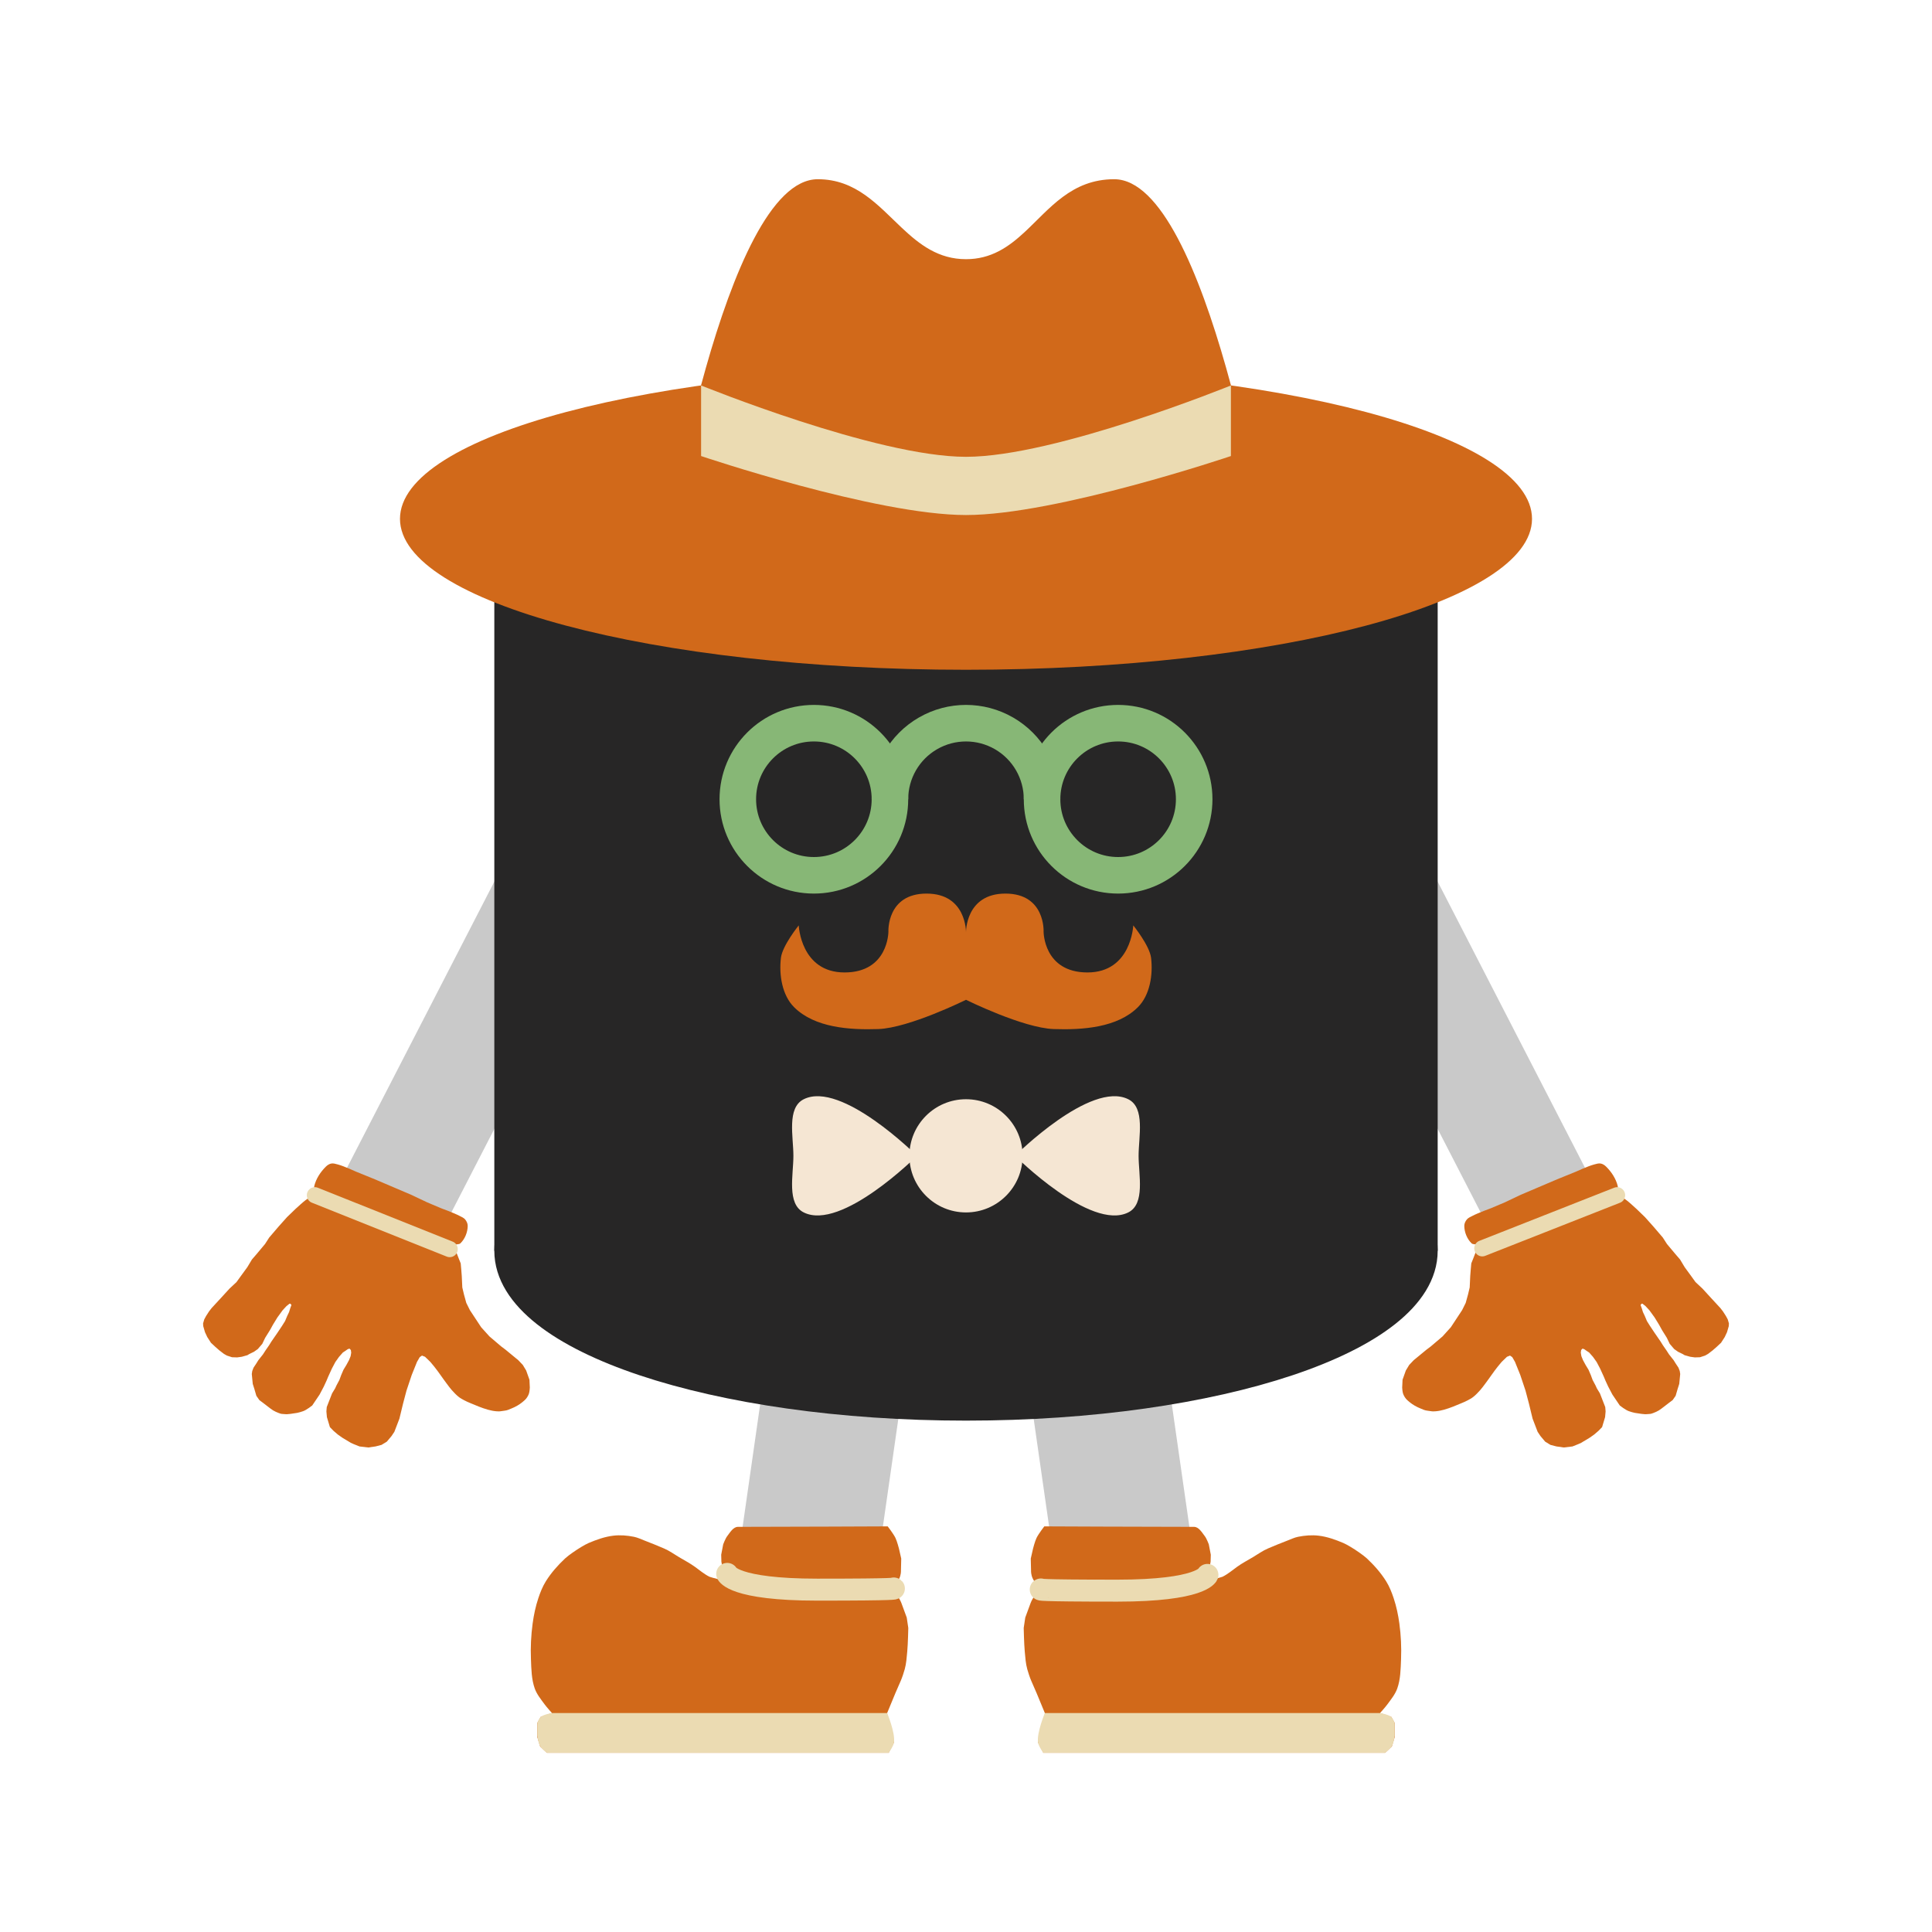
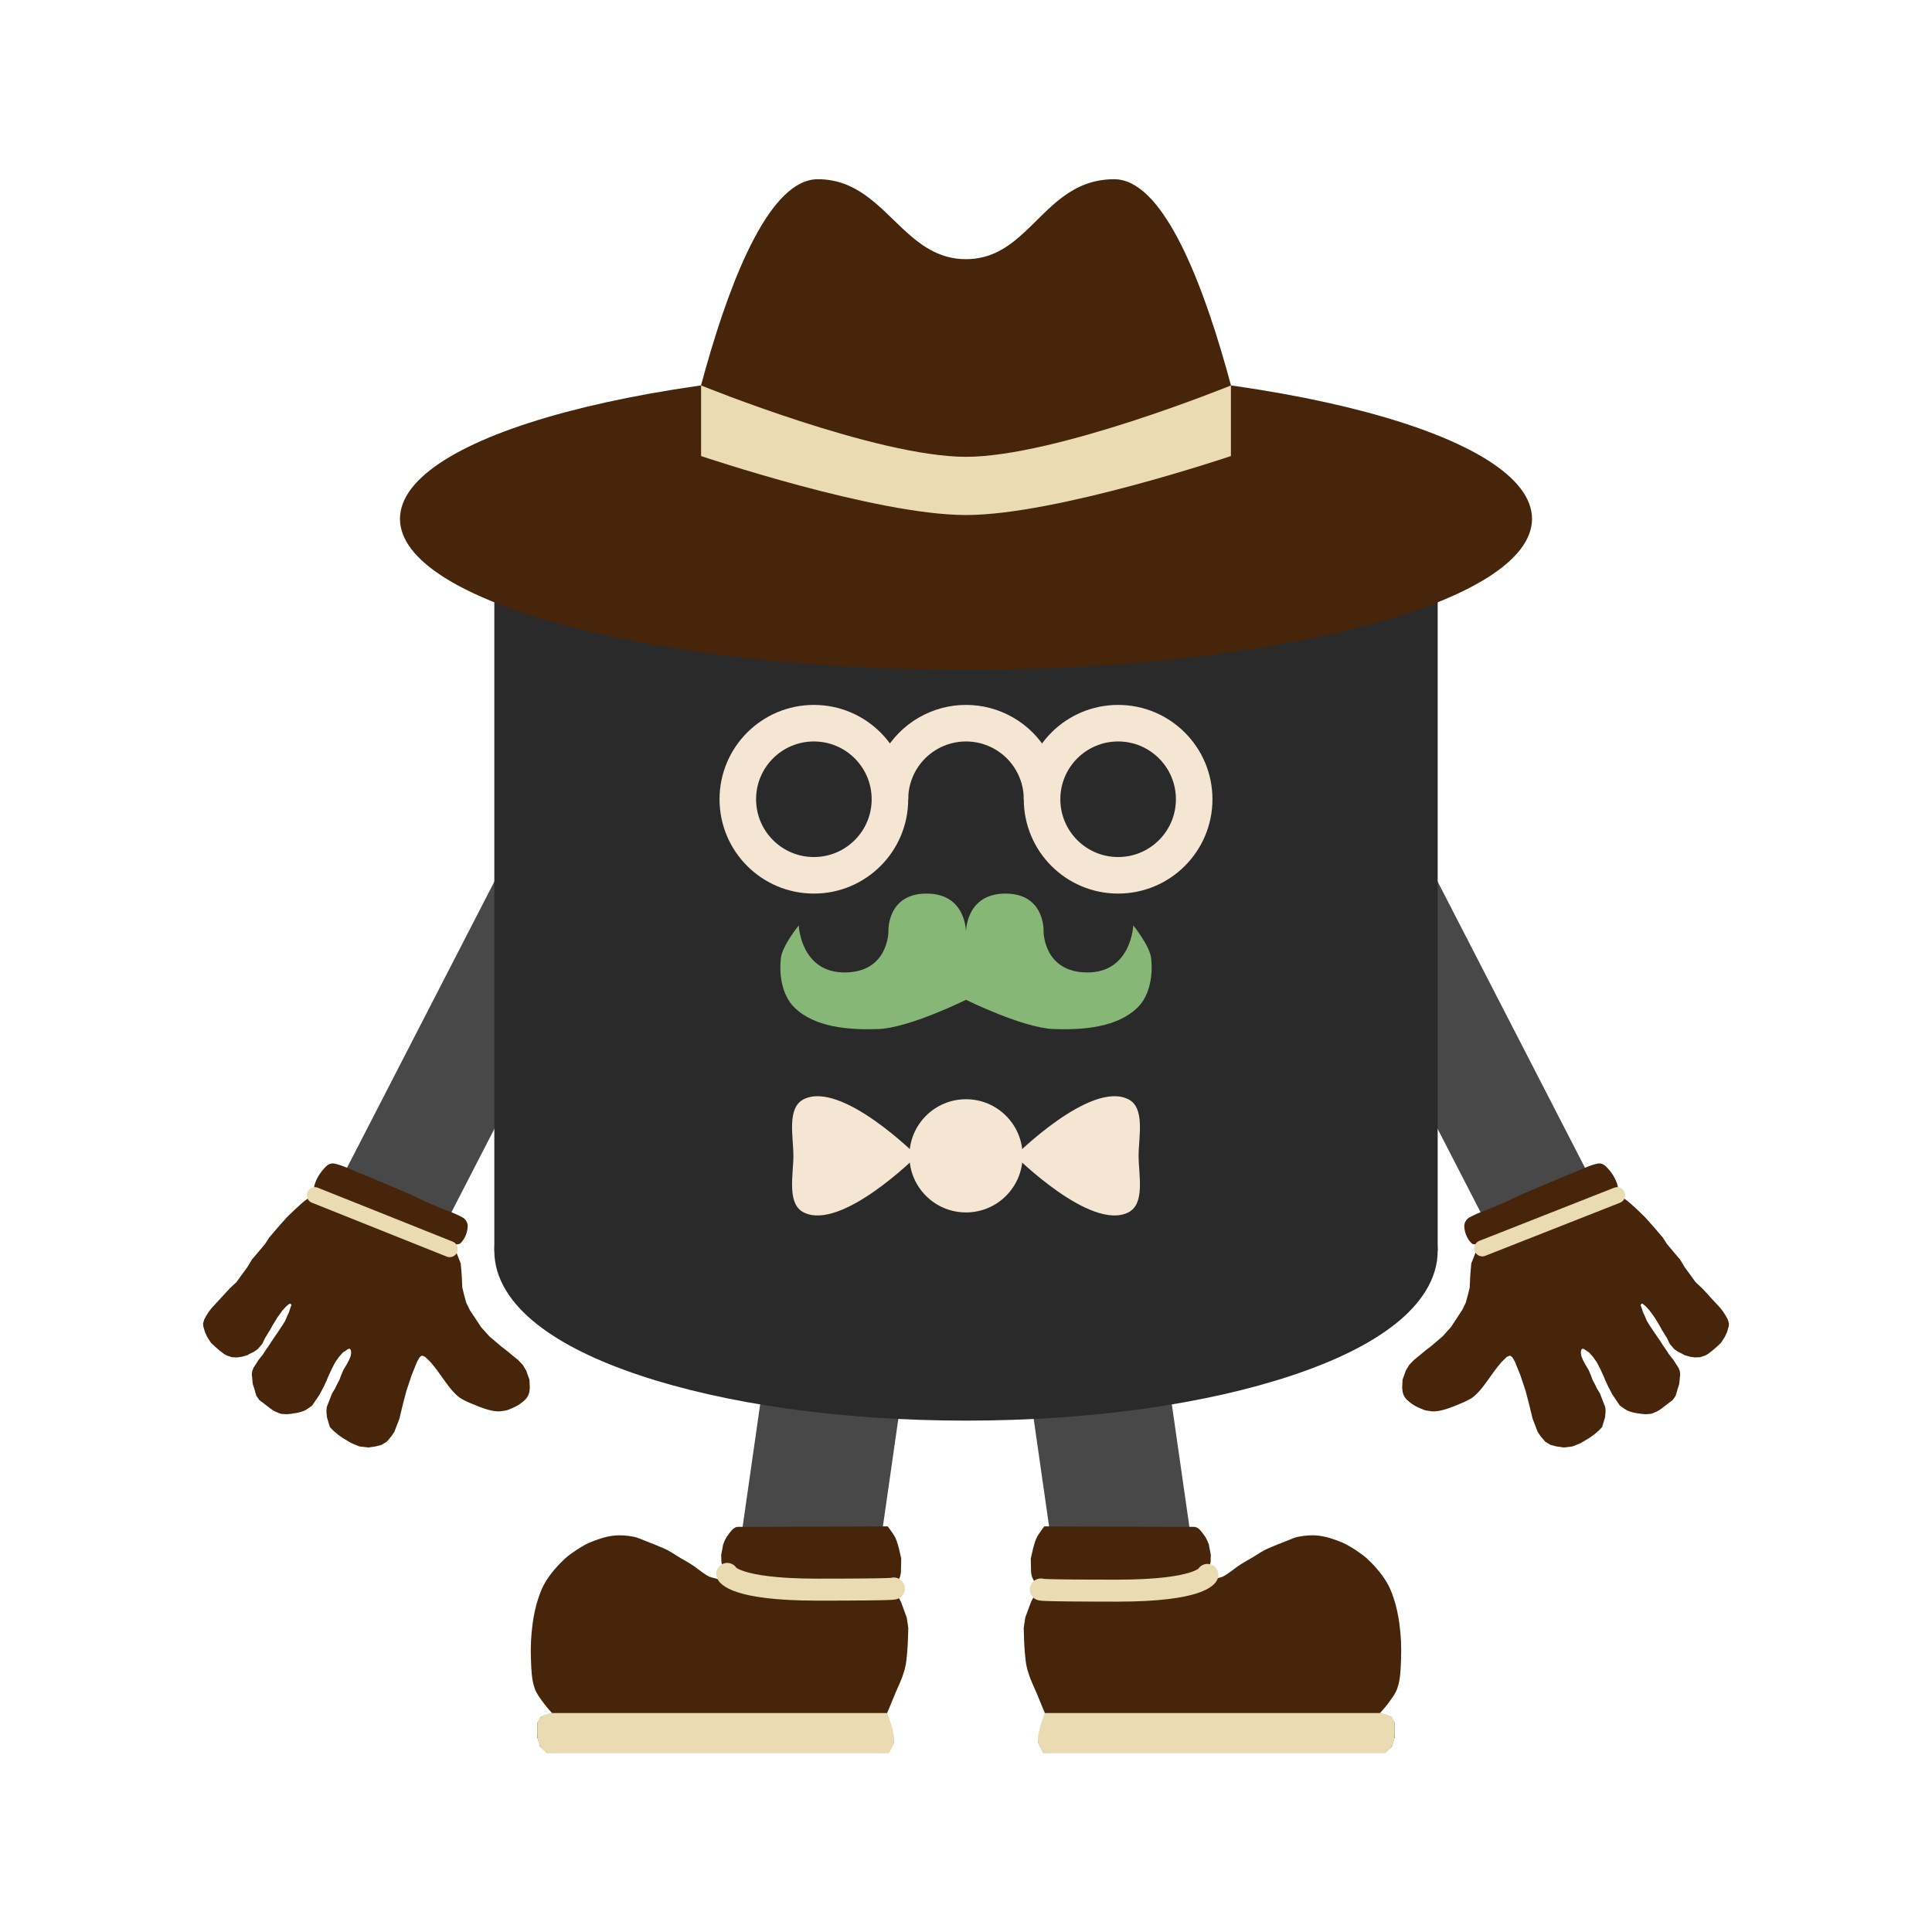
<svg xmlns="http://www.w3.org/2000/svg" width="512" height="512" viewBox="0 0 512 512" version="1.1" id="svg1" xml:space="preserve">
  <defs id="defs1" />
  <g id="layer1">
    <g id="g25" transform="translate(2.2e-6,-2.213072)">
      <g id="g9-8" transform="matrix(-1,0,0,1,509.4843,-0.2264765)">
-         <path style="fill:none;fill-opacity:1;stroke:#c9c9c9;stroke-width:30;stroke-dasharray:none;stroke-opacity:1" d="m 88.19,347.117 17.321,-33.643 8.815,-17.121 29.879,-58.033" id="path6-9" transform="translate(2.2e-6)" />
-         <path style="fill:#d1691a;stroke:none;stroke-width:4.822;stroke-dasharray:none;fill-opacity:1" d="m 80.929,319.185 c -0.373,0.638 -1.377,0.581 -2.004,0.978 -0.616,0.39 -1.704,1.366 -1.704,1.366 l -1.484,1.343 -2.19,2.12 -2.218,2.482 -2.499,2.918 -1.112,1.726 -2.183,2.61 -1.282,1.487 -1.229,2.044 -1.754,2.402 -1.115,1.547 -1.854,1.735 -2.284,2.494 -2.437,2.639 -0.694,0.894 -0.788,1.223 -0.484,0.9 -0.312,1.065 0.039,0.714 0.468,1.614 0.599,1.281 0.983,1.525 1.143,1.066 1.063,0.932 1.232,0.945 0.793,0.447 1.349,0.441 1.366,0.043 1.222,-0.169 1.499,-0.422 0.449,-0.278 1.277,-0.624 1.023,-0.72 1.184,-1.381 0.76,-1.59 1.273,-2.044 0.801,-1.449 1.181,-1.924 1.383,-1.904 1.015,-1.091 0.773,-0.618 0.234,-0.04 0.311,0.357 -0.33,0.899 -0.305,0.99 -0.477,0.998 -0.581,1.385 -0.794,1.264 -1.223,1.833 -1.614,2.342 -0.618,0.991 -0.926,1.339 -0.68,1.054 -1.22,1.537 -0.519,0.837 -0.764,1.153 -0.338,0.88 -0.12,0.8 0.252,2.609 0.42,1.317 0.538,1.844 0.8,1.146 0.998,0.744 c 0,0 0.872,0.689 1.301,1.001 0.444,0.323 0.858,0.69 1.33,0.97 0.454,0.27 0.937,0.497 1.435,0.679 0.328,0.12 0.664,0.261 1.013,0.267 0.333,0.006 0.786,0.087 1.179,0.076 0.614,-0.017 1.435,-0.154 1.829,-0.22 0.394,-0.066 0.609,-0.072 0.908,-0.136 0.545,-0.117 0.917,-0.216 1.608,-0.454 0.886,-0.306 2.4,-1.503 2.4,-1.503 l 1.968,-2.916 1.101,-2.096 0.711,-1.537 0.432,-1.035 0.989,-2.173 0.929,-1.761 0.969,-1.366 1.033,-1.168 0.608,-0.395 0.673,-0.474 0.468,-0.155 0.36,0.377 0.094,0.698 -0.157,0.928 -0.197,0.488 -0.229,0.561 -0.693,1.281 -0.771,1.265 -0.614,1.431 -0.472,1.28 -0.768,1.443 -0.364,0.792 -0.803,1.315 -0.872,2.242 -0.542,1.389 -0.093,1.147 0.135,1.525 0.794,2.647 0.956,0.981 1.155,0.991 1.152,0.813 2.29,1.376 0.635,0.292 1.659,0.666 2.295,0.274 1.943,-0.276 1.587,-0.408 1.403,-0.853 1.238,-1.465 0.767,-1.145 1.339,-3.492 0.956,-3.947 0.919,-3.479 1.395,-4.171 1.397,-3.46 0.723,-1.251 0.596,-0.408 0.811,0.323 1.293,1.249 c 0,0 0.256,0.25 1.132,1.34 1.169,1.455 2.183,3.026 3.31,4.513 0.443,0.585 0.867,1.187 1.357,1.734 0.587,0.654 1.194,1.304 1.891,1.842 0.443,0.342 0.943,0.605 1.438,0.868 0.478,0.254 0.974,0.473 1.474,0.682 1.564,0.655 3.129,1.333 4.763,1.79 0.728,0.203 1.476,0.357 2.231,0.419 0.426,0.035 0.863,0.052 1.283,-0.028 0.634,-0.121 1.262,-0.115 1.86,-0.357 0.431,-0.174 1.239,-0.501 1.656,-0.704 1.071,-0.523 1.844,-1.062 2.723,-1.862 0.488,-0.445 0.854,-1.034 1.091,-1.648 0.205,-0.53 0.261,-1.683 0.261,-1.683 l -0.099,-2.082 -0.868,-2.44 -0.898,-1.483 -1.193,-1.253 -3.363,-2.769 -1.187,-0.897 -3.095,-2.636 -2.196,-2.434 -2.972,-4.51 -0.962,-1.929 -0.623,-2.261 -0.436,-1.841 -0.141,-3.007 -0.128,-1.641 -0.153,-1.732 c 0,0 -0.816,-2 -1.19,-3.013 -0.204,-0.552 -0.828,-1.137 -0.575,-1.669 0.256,-0.539 1.256,-0.218 1.688,-0.633 1.206,-1.158 1.914,-2.947 1.932,-4.612 0.007,-0.608 -0.281,-1.229 -0.669,-1.701 -0.376,-0.457 -0.971,-0.687 -1.498,-0.962 -1.558,-0.814 -4.878,-2.016 -4.878,-2.016 l -3.698,-1.564 -4.236,-2.007 -9.647,-4.11 -4.989,-2.026 c 0,0 -3.156,-1.466 -4.832,-1.905 -0.563,-0.147 -1.159,-0.349 -1.73,-0.237 -0.531,0.104 -1.019,0.431 -1.403,0.808 -1.43,1.405 -2.612,3.208 -3.083,5.148 -0.192,0.792 0.567,1.734 0.155,2.438 -5e-6,1e-5 0,-3e-5 0,-3e-5 z" id="path9-2" transform="translate(2.2e-6)" />
+         <path style="fill:none;fill-opacity:1;stroke:#484848;stroke-width:30;stroke-dasharray:none;stroke-opacity:1" d="m 88.19,347.117 17.321,-33.643 8.815,-17.121 29.879,-58.033" id="path6-9" transform="translate(2.2e-6)" />
+         <path style="fill:#47250a;stroke:none;stroke-width:4.822;stroke-dasharray:none;fill-opacity:1" d="m 80.929,319.185 c -0.373,0.638 -1.377,0.581 -2.004,0.978 -0.616,0.39 -1.704,1.366 -1.704,1.366 l -1.484,1.343 -2.19,2.12 -2.218,2.482 -2.499,2.918 -1.112,1.726 -2.183,2.61 -1.282,1.487 -1.229,2.044 -1.754,2.402 -1.115,1.547 -1.854,1.735 -2.284,2.494 -2.437,2.639 -0.694,0.894 -0.788,1.223 -0.484,0.9 -0.312,1.065 0.039,0.714 0.468,1.614 0.599,1.281 0.983,1.525 1.143,1.066 1.063,0.932 1.232,0.945 0.793,0.447 1.349,0.441 1.366,0.043 1.222,-0.169 1.499,-0.422 0.449,-0.278 1.277,-0.624 1.023,-0.72 1.184,-1.381 0.76,-1.59 1.273,-2.044 0.801,-1.449 1.181,-1.924 1.383,-1.904 1.015,-1.091 0.773,-0.618 0.234,-0.04 0.311,0.357 -0.33,0.899 -0.305,0.99 -0.477,0.998 -0.581,1.385 -0.794,1.264 -1.223,1.833 -1.614,2.342 -0.618,0.991 -0.926,1.339 -0.68,1.054 -1.22,1.537 -0.519,0.837 -0.764,1.153 -0.338,0.88 -0.12,0.8 0.252,2.609 0.42,1.317 0.538,1.844 0.8,1.146 0.998,0.744 c 0,0 0.872,0.689 1.301,1.001 0.444,0.323 0.858,0.69 1.33,0.97 0.454,0.27 0.937,0.497 1.435,0.679 0.328,0.12 0.664,0.261 1.013,0.267 0.333,0.006 0.786,0.087 1.179,0.076 0.614,-0.017 1.435,-0.154 1.829,-0.22 0.394,-0.066 0.609,-0.072 0.908,-0.136 0.545,-0.117 0.917,-0.216 1.608,-0.454 0.886,-0.306 2.4,-1.503 2.4,-1.503 l 1.968,-2.916 1.101,-2.096 0.711,-1.537 0.432,-1.035 0.989,-2.173 0.929,-1.761 0.969,-1.366 1.033,-1.168 0.608,-0.395 0.673,-0.474 0.468,-0.155 0.36,0.377 0.094,0.698 -0.157,0.928 -0.197,0.488 -0.229,0.561 -0.693,1.281 -0.771,1.265 -0.614,1.431 -0.472,1.28 -0.768,1.443 -0.364,0.792 -0.803,1.315 -0.872,2.242 -0.542,1.389 -0.093,1.147 0.135,1.525 0.794,2.647 0.956,0.981 1.155,0.991 1.152,0.813 2.29,1.376 0.635,0.292 1.659,0.666 2.295,0.274 1.943,-0.276 1.587,-0.408 1.403,-0.853 1.238,-1.465 0.767,-1.145 1.339,-3.492 0.956,-3.947 0.919,-3.479 1.395,-4.171 1.397,-3.46 0.723,-1.251 0.596,-0.408 0.811,0.323 1.293,1.249 c 0,0 0.256,0.25 1.132,1.34 1.169,1.455 2.183,3.026 3.31,4.513 0.443,0.585 0.867,1.187 1.357,1.734 0.587,0.654 1.194,1.304 1.891,1.842 0.443,0.342 0.943,0.605 1.438,0.868 0.478,0.254 0.974,0.473 1.474,0.682 1.564,0.655 3.129,1.333 4.763,1.79 0.728,0.203 1.476,0.357 2.231,0.419 0.426,0.035 0.863,0.052 1.283,-0.028 0.634,-0.121 1.262,-0.115 1.86,-0.357 0.431,-0.174 1.239,-0.501 1.656,-0.704 1.071,-0.523 1.844,-1.062 2.723,-1.862 0.488,-0.445 0.854,-1.034 1.091,-1.648 0.205,-0.53 0.261,-1.683 0.261,-1.683 l -0.099,-2.082 -0.868,-2.44 -0.898,-1.483 -1.193,-1.253 -3.363,-2.769 -1.187,-0.897 -3.095,-2.636 -2.196,-2.434 -2.972,-4.51 -0.962,-1.929 -0.623,-2.261 -0.436,-1.841 -0.141,-3.007 -0.128,-1.641 -0.153,-1.732 c 0,0 -0.816,-2 -1.19,-3.013 -0.204,-0.552 -0.828,-1.137 -0.575,-1.669 0.256,-0.539 1.256,-0.218 1.688,-0.633 1.206,-1.158 1.914,-2.947 1.932,-4.612 0.007,-0.608 -0.281,-1.229 -0.669,-1.701 -0.376,-0.457 -0.971,-0.687 -1.498,-0.962 -1.558,-0.814 -4.878,-2.016 -4.878,-2.016 l -3.698,-1.564 -4.236,-2.007 -9.647,-4.11 -4.989,-2.026 c 0,0 -3.156,-1.466 -4.832,-1.905 -0.563,-0.147 -1.159,-0.349 -1.73,-0.237 -0.531,0.104 -1.019,0.431 -1.403,0.808 -1.43,1.405 -2.612,3.208 -3.083,5.148 -0.192,0.792 0.567,1.734 0.155,2.438 -5e-6,1e-5 0,-3e-5 0,-3e-5 z" id="path9-2" transform="translate(2.2e-6)" />
        <path style="fill:none;stroke:#ebdbb2;stroke-width:4.267;stroke-linecap:round;stroke-linejoin:miter;stroke-dasharray:none;stroke-opacity:1" d="m 405.11,333.036 35.733,-14.078" id="path23" transform="matrix(-1,0,0,1,521.7729,0.2264765)" />
      </g>
      <g id="g9" transform="translate(2.515686,-0.2264557)">
-         <path style="fill:none;stroke:#c9c9c9;stroke-width:30;stroke-dasharray:none;stroke-opacity:1;fill-opacity:1" d="M 88.19,347.117 144.205,238.321" id="path6" />
-         <path style="fill:#d1691a;stroke:none;stroke-width:4.822;stroke-dasharray:none;fill-opacity:1" d="m 80.929,319.185 c -0.373,0.638 -1.377,0.581 -2.004,0.978 -0.616,0.39 -1.704,1.366 -1.704,1.366 l -1.484,1.343 -2.19,2.12 -2.218,2.482 -2.499,2.918 -1.112,1.726 -2.183,2.61 -1.282,1.487 -1.229,2.044 -1.754,2.402 -1.115,1.547 -1.854,1.735 -2.284,2.494 -2.437,2.639 -0.694,0.894 -0.788,1.223 -0.484,0.9 -0.312,1.065 0.039,0.714 0.468,1.614 0.599,1.281 0.983,1.525 1.143,1.066 1.063,0.932 1.232,0.945 0.793,0.447 1.349,0.441 1.366,0.043 1.222,-0.169 1.499,-0.422 0.449,-0.278 1.277,-0.624 1.023,-0.72 1.184,-1.381 0.76,-1.59 1.273,-2.044 0.801,-1.449 1.181,-1.924 1.383,-1.904 1.015,-1.091 0.773,-0.618 0.234,-0.04 0.311,0.357 -0.33,0.899 -0.305,0.99 -0.477,0.998 -0.581,1.385 -0.794,1.264 -1.223,1.833 -1.614,2.342 -0.618,0.991 -0.926,1.339 -0.68,1.054 -1.22,1.537 -0.519,0.837 -0.764,1.153 -0.338,0.88 -0.12,0.8 0.252,2.609 0.42,1.317 0.538,1.844 0.8,1.146 0.998,0.744 c 0,0 0.872,0.689 1.301,1.001 0.444,0.323 0.858,0.69 1.33,0.97 0.454,0.27 0.937,0.497 1.435,0.679 0.328,0.12 0.664,0.261 1.013,0.267 0.333,0.006 0.786,0.087 1.179,0.076 0.614,-0.017 1.435,-0.154 1.829,-0.22 0.394,-0.066 0.609,-0.072 0.908,-0.136 0.545,-0.117 0.917,-0.216 1.608,-0.454 0.886,-0.306 2.4,-1.503 2.4,-1.503 l 1.968,-2.916 1.101,-2.096 0.711,-1.537 0.432,-1.035 0.989,-2.173 0.929,-1.761 0.969,-1.366 1.033,-1.168 0.608,-0.395 0.673,-0.474 0.468,-0.155 0.36,0.377 0.094,0.698 -0.157,0.928 -0.197,0.488 -0.229,0.561 -0.693,1.281 -0.771,1.265 -0.614,1.431 -0.472,1.28 -0.768,1.443 -0.364,0.792 -0.803,1.315 -0.872,2.242 -0.542,1.389 -0.093,1.147 0.135,1.525 0.794,2.647 0.956,0.981 1.155,0.991 1.152,0.813 2.29,1.376 0.635,0.292 1.659,0.666 2.295,0.274 1.943,-0.276 1.587,-0.408 1.403,-0.853 1.238,-1.465 0.767,-1.145 1.339,-3.492 0.956,-3.947 0.919,-3.479 1.395,-4.171 1.397,-3.46 0.723,-1.251 0.596,-0.408 0.811,0.323 1.293,1.249 c 0,0 0.256,0.25 1.132,1.34 1.169,1.455 2.183,3.026 3.31,4.513 0.443,0.585 0.867,1.187 1.357,1.734 0.587,0.654 1.194,1.304 1.891,1.842 0.443,0.342 0.943,0.605 1.438,0.868 0.478,0.254 0.974,0.473 1.474,0.682 1.564,0.655 3.129,1.333 4.763,1.79 0.728,0.203 1.476,0.357 2.231,0.419 0.426,0.035 0.863,0.052 1.283,-0.028 0.634,-0.121 1.262,-0.115 1.86,-0.357 0.431,-0.174 1.239,-0.501 1.656,-0.704 1.071,-0.523 1.844,-1.062 2.723,-1.862 0.488,-0.445 0.854,-1.034 1.091,-1.648 0.205,-0.53 0.261,-1.683 0.261,-1.683 l -0.099,-2.082 -0.868,-2.44 -0.898,-1.483 -1.193,-1.253 -3.363,-2.769 -1.187,-0.897 -3.095,-2.636 -2.196,-2.434 -2.972,-4.51 -0.962,-1.929 -0.623,-2.261 -0.436,-1.841 -0.141,-3.007 -0.128,-1.641 -0.153,-1.732 c 0,0 -0.816,-2 -1.19,-3.013 -0.204,-0.552 -0.828,-1.137 -0.575,-1.669 0.256,-0.539 1.256,-0.218 1.688,-0.633 1.206,-1.158 1.914,-2.947 1.932,-4.612 0.007,-0.608 -0.281,-1.229 -0.669,-1.701 -0.376,-0.457 -0.971,-0.687 -1.498,-0.962 -1.558,-0.814 -4.878,-2.016 -4.878,-2.016 l -3.698,-1.564 -4.236,-2.007 -9.647,-4.11 -4.989,-2.026 c 0,0 -3.156,-1.466 -4.832,-1.905 -0.563,-0.147 -1.159,-0.349 -1.73,-0.237 -0.531,0.104 -1.019,0.431 -1.403,0.808 -1.43,1.405 -2.612,3.208 -3.083,5.148 -0.192,0.792 0.567,1.734 0.155,2.438 -5e-6,1e-5 0,-3e-5 0,-3e-5 z" id="path9" />
+         <path style="fill:none;stroke:#484848;stroke-width:30;stroke-dasharray:none;stroke-opacity:1;fill-opacity:1" d="M 88.19,347.117 144.205,238.321" id="path6" />
+         <path style="fill:#47250a;stroke:none;stroke-width:4.822;stroke-dasharray:none;fill-opacity:1" d="m 80.929,319.185 c -0.373,0.638 -1.377,0.581 -2.004,0.978 -0.616,0.39 -1.704,1.366 -1.704,1.366 l -1.484,1.343 -2.19,2.12 -2.218,2.482 -2.499,2.918 -1.112,1.726 -2.183,2.61 -1.282,1.487 -1.229,2.044 -1.754,2.402 -1.115,1.547 -1.854,1.735 -2.284,2.494 -2.437,2.639 -0.694,0.894 -0.788,1.223 -0.484,0.9 -0.312,1.065 0.039,0.714 0.468,1.614 0.599,1.281 0.983,1.525 1.143,1.066 1.063,0.932 1.232,0.945 0.793,0.447 1.349,0.441 1.366,0.043 1.222,-0.169 1.499,-0.422 0.449,-0.278 1.277,-0.624 1.023,-0.72 1.184,-1.381 0.76,-1.59 1.273,-2.044 0.801,-1.449 1.181,-1.924 1.383,-1.904 1.015,-1.091 0.773,-0.618 0.234,-0.04 0.311,0.357 -0.33,0.899 -0.305,0.99 -0.477,0.998 -0.581,1.385 -0.794,1.264 -1.223,1.833 -1.614,2.342 -0.618,0.991 -0.926,1.339 -0.68,1.054 -1.22,1.537 -0.519,0.837 -0.764,1.153 -0.338,0.88 -0.12,0.8 0.252,2.609 0.42,1.317 0.538,1.844 0.8,1.146 0.998,0.744 c 0,0 0.872,0.689 1.301,1.001 0.444,0.323 0.858,0.69 1.33,0.97 0.454,0.27 0.937,0.497 1.435,0.679 0.328,0.12 0.664,0.261 1.013,0.267 0.333,0.006 0.786,0.087 1.179,0.076 0.614,-0.017 1.435,-0.154 1.829,-0.22 0.394,-0.066 0.609,-0.072 0.908,-0.136 0.545,-0.117 0.917,-0.216 1.608,-0.454 0.886,-0.306 2.4,-1.503 2.4,-1.503 l 1.968,-2.916 1.101,-2.096 0.711,-1.537 0.432,-1.035 0.989,-2.173 0.929,-1.761 0.969,-1.366 1.033,-1.168 0.608,-0.395 0.673,-0.474 0.468,-0.155 0.36,0.377 0.094,0.698 -0.157,0.928 -0.197,0.488 -0.229,0.561 -0.693,1.281 -0.771,1.265 -0.614,1.431 -0.472,1.28 -0.768,1.443 -0.364,0.792 -0.803,1.315 -0.872,2.242 -0.542,1.389 -0.093,1.147 0.135,1.525 0.794,2.647 0.956,0.981 1.155,0.991 1.152,0.813 2.29,1.376 0.635,0.292 1.659,0.666 2.295,0.274 1.943,-0.276 1.587,-0.408 1.403,-0.853 1.238,-1.465 0.767,-1.145 1.339,-3.492 0.956,-3.947 0.919,-3.479 1.395,-4.171 1.397,-3.46 0.723,-1.251 0.596,-0.408 0.811,0.323 1.293,1.249 c 0,0 0.256,0.25 1.132,1.34 1.169,1.455 2.183,3.026 3.31,4.513 0.443,0.585 0.867,1.187 1.357,1.734 0.587,0.654 1.194,1.304 1.891,1.842 0.443,0.342 0.943,0.605 1.438,0.868 0.478,0.254 0.974,0.473 1.474,0.682 1.564,0.655 3.129,1.333 4.763,1.79 0.728,0.203 1.476,0.357 2.231,0.419 0.426,0.035 0.863,0.052 1.283,-0.028 0.634,-0.121 1.262,-0.115 1.86,-0.357 0.431,-0.174 1.239,-0.501 1.656,-0.704 1.071,-0.523 1.844,-1.062 2.723,-1.862 0.488,-0.445 0.854,-1.034 1.091,-1.648 0.205,-0.53 0.261,-1.683 0.261,-1.683 l -0.099,-2.082 -0.868,-2.44 -0.898,-1.483 -1.193,-1.253 -3.363,-2.769 -1.187,-0.897 -3.095,-2.636 -2.196,-2.434 -2.972,-4.51 -0.962,-1.929 -0.623,-2.261 -0.436,-1.841 -0.141,-3.007 -0.128,-1.641 -0.153,-1.732 c 0,0 -0.816,-2 -1.19,-3.013 -0.204,-0.552 -0.828,-1.137 -0.575,-1.669 0.256,-0.539 1.256,-0.218 1.688,-0.633 1.206,-1.158 1.914,-2.947 1.932,-4.612 0.007,-0.608 -0.281,-1.229 -0.669,-1.701 -0.376,-0.457 -0.971,-0.687 -1.498,-0.962 -1.558,-0.814 -4.878,-2.016 -4.878,-2.016 l -3.698,-1.564 -4.236,-2.007 -9.647,-4.11 -4.989,-2.026 c 0,0 -3.156,-1.466 -4.832,-1.905 -0.563,-0.147 -1.159,-0.349 -1.73,-0.237 -0.531,0.104 -1.019,0.431 -1.403,0.808 -1.43,1.405 -2.612,3.208 -3.083,5.148 -0.192,0.792 0.567,1.734 0.155,2.438 -5e-6,1e-5 0,-3e-5 0,-3e-5 z" id="path9" />
        <path style="fill:none;stroke:#ebdbb2;stroke-width:4.267;stroke-linecap:round;stroke-linejoin:miter;stroke-dasharray:none;stroke-opacity:1" d="M 119.178,333.24 83.445,318.959" id="path23-8" transform="translate(-2.515686,0.2264557)" />
      </g>
      <ellipse style="fill:#de9955;stroke:#de9955;stroke-width:9.655" id="path1" cx="256" cy="153.693" rx="120.172" ry="40.172" />
      <g id="g23" transform="translate(-12.28862)">
-         <rect style="fill:#c9c9c9;stroke:none;stroke-width:0;stroke-dasharray:none;fill-opacity:1" id="rect2-2" width="37.578" height="105.125" x="319.484" y="391.578" transform="matrix(-0.989011,0,0.07452728,0.5199288,609.137,167.3703)" />
-         <path style="fill:#d1691a;stroke:none;stroke-width:27.061;stroke-dasharray:none;fill-opacity:1" d="m 339.59,421.01 c 1.395,-0.7 2.6,-1.727 3.864,-2.642 1.278,-0.926 2.799,-1.722 4.156,-2.529 1.394,-0.83 2.555,-1.7 4.048,-2.335 1.664,-0.709 3.337,-1.399 5.028,-2.042 0.965,-0.367 1.906,-0.833 2.917,-1.036 1.776,-0.356 3.627,-0.508 5.427,-0.297 2.275,0.267 4.479,1.057 6.587,1.953 1.056,0.449 2.994,1.699 2.994,1.699 0,0 2.245,1.466 3.219,2.378 1.919,1.799 3.693,3.801 5.09,6.03 0.88,1.405 1.5,2.97 2.021,4.544 0.716,2.162 1.192,4.41 1.497,6.667 0.423,3.132 0.579,6.312 0.449,9.469 -0.107,2.61 -0.131,5.311 -1.01,7.771 -0.556,1.555 -1.646,2.87 -2.62,4.204 -0.591,0.81 -1.946,2.293 -1.946,2.293 l 2.994,1.019 0.898,1.614 v 3.737 l -0.749,2.463 -1.796,1.699 H 292.088 l -1.424,-2.799 0.832,-3.523 c 0.756,-2.334 0.837,-1.786 0.994,-4.209 l -2.183,-5.279 c 0,0 -1.04,-2.393 -1.438,-3.307 -0.369,-0.848 -0.793,-2.148 -1.041,-3.038 -0.42,-1.509 -0.516,-3.094 -0.662,-4.654 -0.194,-2.083 -0.28,-6.27 -0.28,-6.27 l 0.412,-2.76 1.399,-3.801 c 0.538,-1.461 1.562,-2.473 2.044,-3.904 0,0 -1.18,-2.076 -1.415,-2.538 -0.539,-1.059 -0.494,-2.114 -0.494,-2.114 l -0.075,-3.27 0.599,-2.633 c 0,0 0.497,-1.953 0.936,-2.852 0.537,-1.101 2.048,-3.051 2.048,-3.051 0,0 28.488,0.127 39.682,0.127 1.259,0 2.089,1.471 2.858,2.467 0.49,0.635 1.059,2.162 1.059,2.162 l 0.529,2.762 -0.052,1.846 c 0,0 -0.346,2.388 -0.865,3.457 -0.668,1.378 -0.737,1.81 -0.737,1.81 0,0 4.424,-1.111 4.777,-1.288 z" id="path15" transform="translate(-3.304473,-0.9479736)" />
+         <rect style="fill:#484848;stroke:none;stroke-width:0;stroke-dasharray:none;fill-opacity:1" id="rect2-2" width="37.578" height="105.125" x="319.484" y="391.578" transform="matrix(-0.989011,0,0.07452728,0.5199288,609.137,167.3703)" />
+         <path style="fill:#47250a;stroke:none;stroke-width:27.061;stroke-dasharray:none;fill-opacity:1" d="m 339.59,421.01 c 1.395,-0.7 2.6,-1.727 3.864,-2.642 1.278,-0.926 2.799,-1.722 4.156,-2.529 1.394,-0.83 2.555,-1.7 4.048,-2.335 1.664,-0.709 3.337,-1.399 5.028,-2.042 0.965,-0.367 1.906,-0.833 2.917,-1.036 1.776,-0.356 3.627,-0.508 5.427,-0.297 2.275,0.267 4.479,1.057 6.587,1.953 1.056,0.449 2.994,1.699 2.994,1.699 0,0 2.245,1.466 3.219,2.378 1.919,1.799 3.693,3.801 5.09,6.03 0.88,1.405 1.5,2.97 2.021,4.544 0.716,2.162 1.192,4.41 1.497,6.667 0.423,3.132 0.579,6.312 0.449,9.469 -0.107,2.61 -0.131,5.311 -1.01,7.771 -0.556,1.555 -1.646,2.87 -2.62,4.204 -0.591,0.81 -1.946,2.293 -1.946,2.293 l 2.994,1.019 0.898,1.614 v 3.737 l -0.749,2.463 -1.796,1.699 H 292.088 l -1.424,-2.799 0.832,-3.523 c 0.756,-2.334 0.837,-1.786 0.994,-4.209 l -2.183,-5.279 c 0,0 -1.04,-2.393 -1.438,-3.307 -0.369,-0.848 -0.793,-2.148 -1.041,-3.038 -0.42,-1.509 -0.516,-3.094 -0.662,-4.654 -0.194,-2.083 -0.28,-6.27 -0.28,-6.27 l 0.412,-2.76 1.399,-3.801 c 0.538,-1.461 1.562,-2.473 2.044,-3.904 0,0 -1.18,-2.076 -1.415,-2.538 -0.539,-1.059 -0.494,-2.114 -0.494,-2.114 l -0.075,-3.27 0.599,-2.633 c 0,0 0.497,-1.953 0.936,-2.852 0.537,-1.101 2.048,-3.051 2.048,-3.051 0,0 28.488,0.127 39.682,0.127 1.259,0 2.089,1.471 2.858,2.467 0.49,0.635 1.059,2.162 1.059,2.162 l 0.529,2.762 -0.052,1.846 c 0,0 -0.346,2.388 -0.865,3.457 -0.668,1.378 -0.737,1.81 -0.737,1.81 0,0 4.424,-1.111 4.777,-1.288 z" id="path15" transform="translate(-3.304473,-0.9479736)" />
        <path style="fill:none;stroke:#ebdbb2;stroke-width:5.825;stroke-linecap:round;stroke-linejoin:miter;stroke-dasharray:none;stroke-opacity:1" d="m 291.44,427.385 c 0,0 -1.927,0.314 20.275,0.314 22.202,0 23.859,-4.175 23.859,-4.175" id="path22" transform="translate(-3.304467,-3.947974)" />
        <path style="fill:#ebdbb2;stroke:none;stroke-width:4.9;stroke-dasharray:none;fill-opacity:1" d="m 381.309,460.135 h -88.82 c 0,0 -2.141,5.102 -1.826,7.731 0.125,1.04 1.424,2.799 1.424,2.799 h 90.569 c 0,0 1.406,-1.088 1.839,-1.839 0.454,-0.787 0.706,-2.634 0.706,-2.634 v -3.425 c 0,0 -0.456,-1.23 -0.94,-1.628 -0.803,-0.66 -2.952,-1.005 -2.952,-1.005 z" id="path21" transform="translate(-3.304467,-3.947974)" />
      </g>
      <g id="g24" transform="translate(-12.28862)">
-         <rect style="fill:#c9c9c9;fill-opacity:1;stroke:none;stroke-width:0;stroke-dasharray:none" id="rect2-2-1" width="37.578" height="105.125" x="319.484" y="391.578" transform="matrix(0.989011,0,-0.07452728,0.5199288,-72.55975,167.3703)" />
-         <path style="fill:#d1691a;stroke:none;stroke-width:27.061;stroke-dasharray:none;fill-opacity:1" d="m 339.59,421.01 c 1.395,-0.7 2.6,-1.727 3.864,-2.642 1.278,-0.926 2.799,-1.722 4.156,-2.529 1.394,-0.83 2.555,-1.7 4.048,-2.335 1.664,-0.709 3.337,-1.399 5.028,-2.042 0.965,-0.367 1.906,-0.833 2.917,-1.036 1.776,-0.356 3.627,-0.508 5.427,-0.297 2.275,0.267 4.479,1.057 6.587,1.953 1.056,0.449 2.994,1.699 2.994,1.699 0,0 2.245,1.466 3.219,2.378 1.919,1.799 3.693,3.801 5.09,6.03 0.88,1.405 1.5,2.97 2.021,4.544 0.716,2.162 1.192,4.41 1.497,6.667 0.423,3.132 0.579,6.312 0.449,9.469 -0.107,2.61 -0.131,5.311 -1.01,7.771 -0.556,1.555 -1.646,2.87 -2.62,4.204 -0.591,0.81 -1.946,2.293 -1.946,2.293 l 2.994,1.019 0.898,1.614 v 3.737 l -0.749,2.463 -1.796,1.699 H 292.088 l -1.424,-2.799 0.832,-3.523 c 0.756,-2.334 0.837,-1.786 0.994,-4.209 l -2.183,-5.279 c 0,0 -1.04,-2.393 -1.438,-3.307 -0.369,-0.848 -0.793,-2.148 -1.041,-3.038 -0.42,-1.509 -0.516,-3.094 -0.662,-4.654 -0.194,-2.083 -0.28,-6.27 -0.28,-6.27 l 0.412,-2.76 1.399,-3.801 c 0.538,-1.461 1.562,-2.473 2.044,-3.904 0,0 -1.18,-2.076 -1.415,-2.538 -0.539,-1.059 -0.494,-2.114 -0.494,-2.114 l -0.075,-3.27 0.599,-2.633 c 0,0 0.497,-1.953 0.936,-2.852 0.537,-1.101 2.048,-3.051 2.048,-3.051 0,0 28.488,0.127 39.682,0.127 1.259,0 2.089,1.471 2.858,2.467 0.49,0.635 1.059,2.162 1.059,2.162 l 0.529,2.762 -0.052,1.846 c 0,0 -0.346,2.388 -0.865,3.457 -0.668,1.378 -0.737,1.81 -0.737,1.81 0,0 4.424,-1.111 4.777,-1.288 z" id="path15-2" transform="matrix(-1,0,0,1,539.8817,-0.947932)" />
+         <rect style="fill:#484848;fill-opacity:1;stroke:none;stroke-width:0;stroke-dasharray:none" id="rect2-2-1" width="37.578" height="105.125" x="319.484" y="391.578" transform="matrix(0.989011,0,-0.07452728,0.5199288,-72.55975,167.3703)" />
+         <path style="fill:#47250a;stroke:none;stroke-width:27.061;stroke-dasharray:none;fill-opacity:1" d="m 339.59,421.01 c 1.395,-0.7 2.6,-1.727 3.864,-2.642 1.278,-0.926 2.799,-1.722 4.156,-2.529 1.394,-0.83 2.555,-1.7 4.048,-2.335 1.664,-0.709 3.337,-1.399 5.028,-2.042 0.965,-0.367 1.906,-0.833 2.917,-1.036 1.776,-0.356 3.627,-0.508 5.427,-0.297 2.275,0.267 4.479,1.057 6.587,1.953 1.056,0.449 2.994,1.699 2.994,1.699 0,0 2.245,1.466 3.219,2.378 1.919,1.799 3.693,3.801 5.09,6.03 0.88,1.405 1.5,2.97 2.021,4.544 0.716,2.162 1.192,4.41 1.497,6.667 0.423,3.132 0.579,6.312 0.449,9.469 -0.107,2.61 -0.131,5.311 -1.01,7.771 -0.556,1.555 -1.646,2.87 -2.62,4.204 -0.591,0.81 -1.946,2.293 -1.946,2.293 l 2.994,1.019 0.898,1.614 v 3.737 l -0.749,2.463 -1.796,1.699 H 292.088 l -1.424,-2.799 0.832,-3.523 c 0.756,-2.334 0.837,-1.786 0.994,-4.209 l -2.183,-5.279 c 0,0 -1.04,-2.393 -1.438,-3.307 -0.369,-0.848 -0.793,-2.148 -1.041,-3.038 -0.42,-1.509 -0.516,-3.094 -0.662,-4.654 -0.194,-2.083 -0.28,-6.27 -0.28,-6.27 l 0.412,-2.76 1.399,-3.801 c 0.538,-1.461 1.562,-2.473 2.044,-3.904 0,0 -1.18,-2.076 -1.415,-2.538 -0.539,-1.059 -0.494,-2.114 -0.494,-2.114 l -0.075,-3.27 0.599,-2.633 c 0,0 0.497,-1.953 0.936,-2.852 0.537,-1.101 2.048,-3.051 2.048,-3.051 0,0 28.488,0.127 39.682,0.127 1.259,0 2.089,1.471 2.858,2.467 0.49,0.635 1.059,2.162 1.059,2.162 l 0.529,2.762 -0.052,1.846 c 0,0 -0.346,2.388 -0.865,3.457 -0.668,1.378 -0.737,1.81 -0.737,1.81 0,0 4.424,-1.111 4.777,-1.288 z" id="path15-2" transform="matrix(-1,0,0,1,539.8817,-0.947932)" />
        <path style="fill:none;stroke:#ebdbb2;stroke-width:5.825;stroke-linecap:round;stroke-linejoin:miter;stroke-dasharray:none;stroke-opacity:1" d="m 290.74,427.121 c 0,0 -1.927,0.313 20.275,0.313 22.202,0 23.859,-4.175 23.859,-4.175" id="path22-3" transform="matrix(-1,0,0,1,539.8817,-3.947932)" />
        <path style="fill:#ebdbb2;stroke:none;stroke-width:4.9;stroke-dasharray:none;fill-opacity:1" d="m 381.309,460.135 h -88.82 c 0,0 -2.141,5.102 -1.826,7.731 0.125,1.04 1.424,2.799 1.424,2.799 h 90.569 c 0,0 1.406,-1.088 1.839,-1.839 0.454,-0.787 0.706,-2.634 0.706,-2.634 v -3.425 c 0,0 -0.456,-1.23 -0.94,-1.628 -0.803,-0.66 -2.952,-1.005 -2.952,-1.005 z" id="path21-9" transform="matrix(-1,0,0,1,539.8817,-3.947932)" />
      </g>
-       <ellipse style="fill:#272626;fill-opacity:1;stroke:#272626;stroke-width:9.655;stroke-opacity:1" id="path1-2-5" cx="256" cy="333.693" rx="120.172" ry="40.172" />
-       <rect style="fill:#272626;fill-opacity:1;stroke:none;stroke-width:7.709" id="rect7" width="250" height="179.968" x="131" y="153.709" />
+       <g id="path1-2-5" style="opacity:1;fill:#ce874f;fill-opacity:1">
+         <path style="baseline-shift:baseline;display:inline;overflow:visible;vector-effect:none;fill:#2b2a2a;enable-background:accumulate;stop-color:#000000;stop-opacity:1;fill-opacity:1" d="M 376.172,333.693 A 120.172,40.172 0 0 1 256,373.865 120.172,40.172 0 0 1 135.828,333.693 120.172,40.172 0 0 1 256,293.52 120.172,40.172 0 0 1 376.172,333.693 Z" id="path2" />
+         <path style="baseline-shift:baseline;display:inline;overflow:visible;vector-effect:none;fill:#2b2a2a;enable-background:accumulate;stop-color:#000000;stop-opacity:1;fill-opacity:1" d="m 256,288.693 c -33.621,0 -64.059,4.512 -86.506,12.016 -11.224,3.752 -20.465,8.222 -27.217,13.559 C 135.525,319.604 131,326.196 131,333.693 c 0,7.498 4.525,14.087 11.277,19.424 6.752,5.337 15.993,9.809 27.217,13.561 22.447,7.504 52.885,12.016 86.506,12.016 33.621,0 64.059,-4.512 86.506,-12.016 11.224,-3.752 20.464,-8.224 27.217,-13.561 6.752,-5.337 11.277,-11.926 11.277,-19.424 0,-7.498 -4.525,-14.089 -11.277,-19.426 -6.752,-5.337 -15.993,-9.807 -27.217,-13.559 C 320.059,293.205 289.621,288.693 256,288.693 Z m 0,9.654 c 32.749,0 62.397,4.482 83.443,11.518 10.523,3.518 18.881,7.703 24.291,11.979 5.41,4.276 7.611,8.254 7.611,11.85 0,3.595 -2.202,7.574 -7.611,11.85 -5.41,4.276 -13.768,8.459 -24.291,11.977 -21.047,7.036 -50.695,11.518 -83.443,11.518 -32.749,0 -62.397,-4.482 -83.443,-11.518 -10.523,-3.518 -18.881,-7.701 -24.291,-11.977 -5.41,-4.276 -7.611,-8.254 -7.611,-11.85 0,-3.595 2.202,-7.574 7.611,-11.85 5.41,-4.276 13.768,-8.461 24.291,-11.979 C 193.603,302.83 223.251,298.348 256,298.348 Z" id="path3" />
+       </g>
+       <rect style="fill:#2b2a2a;fill-opacity:1;stroke:none;stroke-width:7.709" id="rect7" width="250" height="179.968" x="131" y="153.709" />
      <g id="g14">
-         <ellipse style="fill:#d1691a;fill-opacity:1;stroke:none;stroke-width:10.764" id="path1-4" cx="256" cy="139.709" rx="150" ry="40" />
-         <path id="path18" style="fill:#d1691a;stroke-width:5.409;fill-opacity:1" d="M 336,149.709 H 176 c 0,0 15.914,-100 40.723,-100 10.146,0 15.95,6.937 22.257,12.873 4.717,4.439 9.714,8.318 17.02,8.318 6.667,0 11.275,-3.231 15.524,-7.17 6.633,-6.148 12.393,-14.021 23.753,-14.021 C 320.086,49.709 336,149.709 336,149.709 Z" />
+         <ellipse style="fill:#47250a;fill-opacity:1;stroke:none;stroke-width:10.764" id="path1-4" cx="256" cy="139.709" rx="150" ry="40" />
+         <path id="path18" style="fill:#47250a;stroke-width:5.409;fill-opacity:1" d="M 336,149.709 H 176 c 0,0 15.914,-100 40.723,-100 10.146,0 15.95,6.937 22.257,12.873 4.717,4.439 9.714,8.318 17.02,8.318 6.667,0 11.275,-3.231 15.524,-7.17 6.633,-6.148 12.393,-14.021 23.753,-14.021 C 320.086,49.709 336,149.709 336,149.709 Z" />
        <path id="rect3" style="fill:#ebdbb2;stroke-width:5.148;fill-opacity:1" d="m 185.796,104.36 c 0,0 46.439,18.915 70.204,18.915 23.766,0 70.204,-18.915 70.204,-18.915 v 18.709 c 0,0 -46.247,15.632 -70.202,15.632 -23.957,2.2e-4 -70.206,-15.632 -70.206,-15.632 z" />
      </g>
      <g id="g11" transform="translate(-7.283707)">
-         <circle style="fill:none;stroke:#87b776;stroke-width:9.685;stroke-opacity:1" id="path4" cx="222.969" cy="214.022" r="20.157" />
-         <path style="fill:none;stroke:#87b776;stroke-width:9.685;stroke-opacity:1" id="path4-4" d="m 283.441,-214.022 a 20.157,20.157 0 0 1 -10.079,17.457 20.157,20.157 0 0 1 -20.157,0 20.157,20.157 0 0 1 -10.079,-17.457" transform="scale(1,-1)" />
-         <circle style="fill:none;stroke:#87b776;stroke-width:9.685;stroke-opacity:1" id="path4-0" cx="303.598" cy="214.022" r="20.157" />
+         <path id="path4" style="fill:none;stroke:#f5e6d3;stroke-width:9.685;stroke-opacity:1" d="m 243.126,214.022 a 20.157,20.157 0 0 1 -20.157,20.157 20.157,20.157 0 0 1 -20.157,-20.157 20.157,20.157 0 0 1 20.157,-20.157 20.157,20.157 0 0 1 20.157,20.157 z" />
+         <path id="path4-4" style="fill:none;stroke:#f5e6d3;stroke-width:9.685;stroke-opacity:1" transform="scale(1,-1)" d="m 283.441,-214.022 a 20.157,20.157 0 0 1 -10.079,17.457 20.157,20.157 0 0 1 -20.157,0 20.157,20.157 0 0 1 -10.079,-17.457" />
+         <path id="path4-0" style="fill:none;stroke:#f5e6d3;stroke-width:9.685;stroke-opacity:1" d="m 323.755,214.022 a 20.157,20.157 0 0 1 -20.157,20.157 20.157,20.157 0 0 1 -20.157,-20.157 20.157,20.157 0 0 1 20.157,-20.157 20.157,20.157 0 0 1 20.157,20.157 z" />
      </g>
-       <g id="g10" transform="translate(-9.62986)">
-         <path style="fill:#d1691a;fill-opacity:1;stroke:none;stroke-width:7.559;stroke-opacity:1" d="m 265.63,267.17 v -17.866 c 0,0 0.169,-10.281 -10.45,-10.281 -10.618,0 -10.113,10.113 -10.113,10.113 0,0 0,10.787 -11.63,10.787 -11.63,0 -12.135,-12.472 -12.135,-12.472 0,0 -4.328,5.351 -4.719,8.596 -0.542,4.488 0.301,9.917 3.51,13.1 5.446,5.403 14.61,6.038 22.277,5.777 8.168,-0.278 23.259,-7.753 23.259,-7.753 z" id="path10" />
-         <path style="fill:#d1691a;fill-opacity:1;stroke:none;stroke-width:7.559;stroke-opacity:1" d="m 265.63,267.17 v -17.866 c 0,0 -0.169,-10.281 10.45,-10.281 10.618,0 10.113,10.113 10.113,10.113 0,0 0,10.787 11.63,10.787 11.63,0 12.135,-12.472 12.135,-12.472 0,0 4.328,5.351 4.719,8.596 0.542,4.488 -0.301,9.917 -3.51,13.1 -5.446,5.403 -14.61,6.038 -22.277,5.777 -8.168,-0.278 -23.259,-7.753 -23.259,-7.753 z" id="path10-6" />
+       <g id="g10" transform="translate(-9.62986)" style="fill:#87b776;fill-opacity:1">
+         <path style="fill:#87b776;fill-opacity:1;stroke:none;stroke-width:7.559;stroke-opacity:1" d="m 265.63,267.17 v -17.866 c 0,0 0.169,-10.281 -10.45,-10.281 -10.618,0 -10.113,10.113 -10.113,10.113 0,0 0,10.787 -11.63,10.787 -11.63,0 -12.135,-12.472 -12.135,-12.472 0,0 -4.328,5.351 -4.719,8.596 -0.542,4.488 0.301,9.917 3.51,13.1 5.446,5.403 14.61,6.038 22.277,5.777 8.168,-0.278 23.259,-7.753 23.259,-7.753 z" id="path10" />
+         <path style="fill:#87b776;fill-opacity:1;stroke:none;stroke-width:7.559;stroke-opacity:1" d="m 265.63,267.17 v -17.866 c 0,0 -0.169,-10.281 10.45,-10.281 10.618,0 10.113,10.113 10.113,10.113 0,0 0,10.787 11.63,10.787 11.63,0 12.135,-12.472 12.135,-12.472 0,0 4.328,5.351 4.719,8.596 0.542,4.488 -0.301,9.917 -3.51,13.1 -5.446,5.403 -14.61,6.038 -22.277,5.777 -8.168,-0.278 -23.259,-7.753 -23.259,-7.753 z" id="path10-6" />
      </g>
      <g id="g12" transform="translate(-193.4439,-2.17268)">
        <path id="path9-6" style="fill:#f5e6d3;stroke-width:7.559;fill-opacity:1" transform="matrix(0,1.547464,-1.786858,0,887.0829,-141.5238)" d="m 301.924,268.986 c -1.468,2.545 -6.409,1.534 -9.693,1.534 -3.285,0 -8.226,1.011 -9.693,-1.534 -3.228,-5.598 9.693,-16.789 9.693,-16.789 0,0 12.921,11.192 9.693,16.789 z" />
        <circle style="fill:#f5e6d3;fill-opacity:1;stroke:none;stroke-width:4.004;stroke-opacity:1" id="path7" cx="449.444" cy="310.693" r="15" />
        <path id="path9-6-7" style="fill:#f5e6d3;stroke-width:12.57;fill-opacity:1" d="m 492.444,325.693 c 4.547,-2.271 2.741,-9.917 2.741,-15 0,-5.083 1.806,-12.729 -2.741,-15 -10.002,-4.996 -30,15 -30,15 0,0 19.998,19.996 30,15 z" />
      </g>
    </g>
  </g>
</svg>
